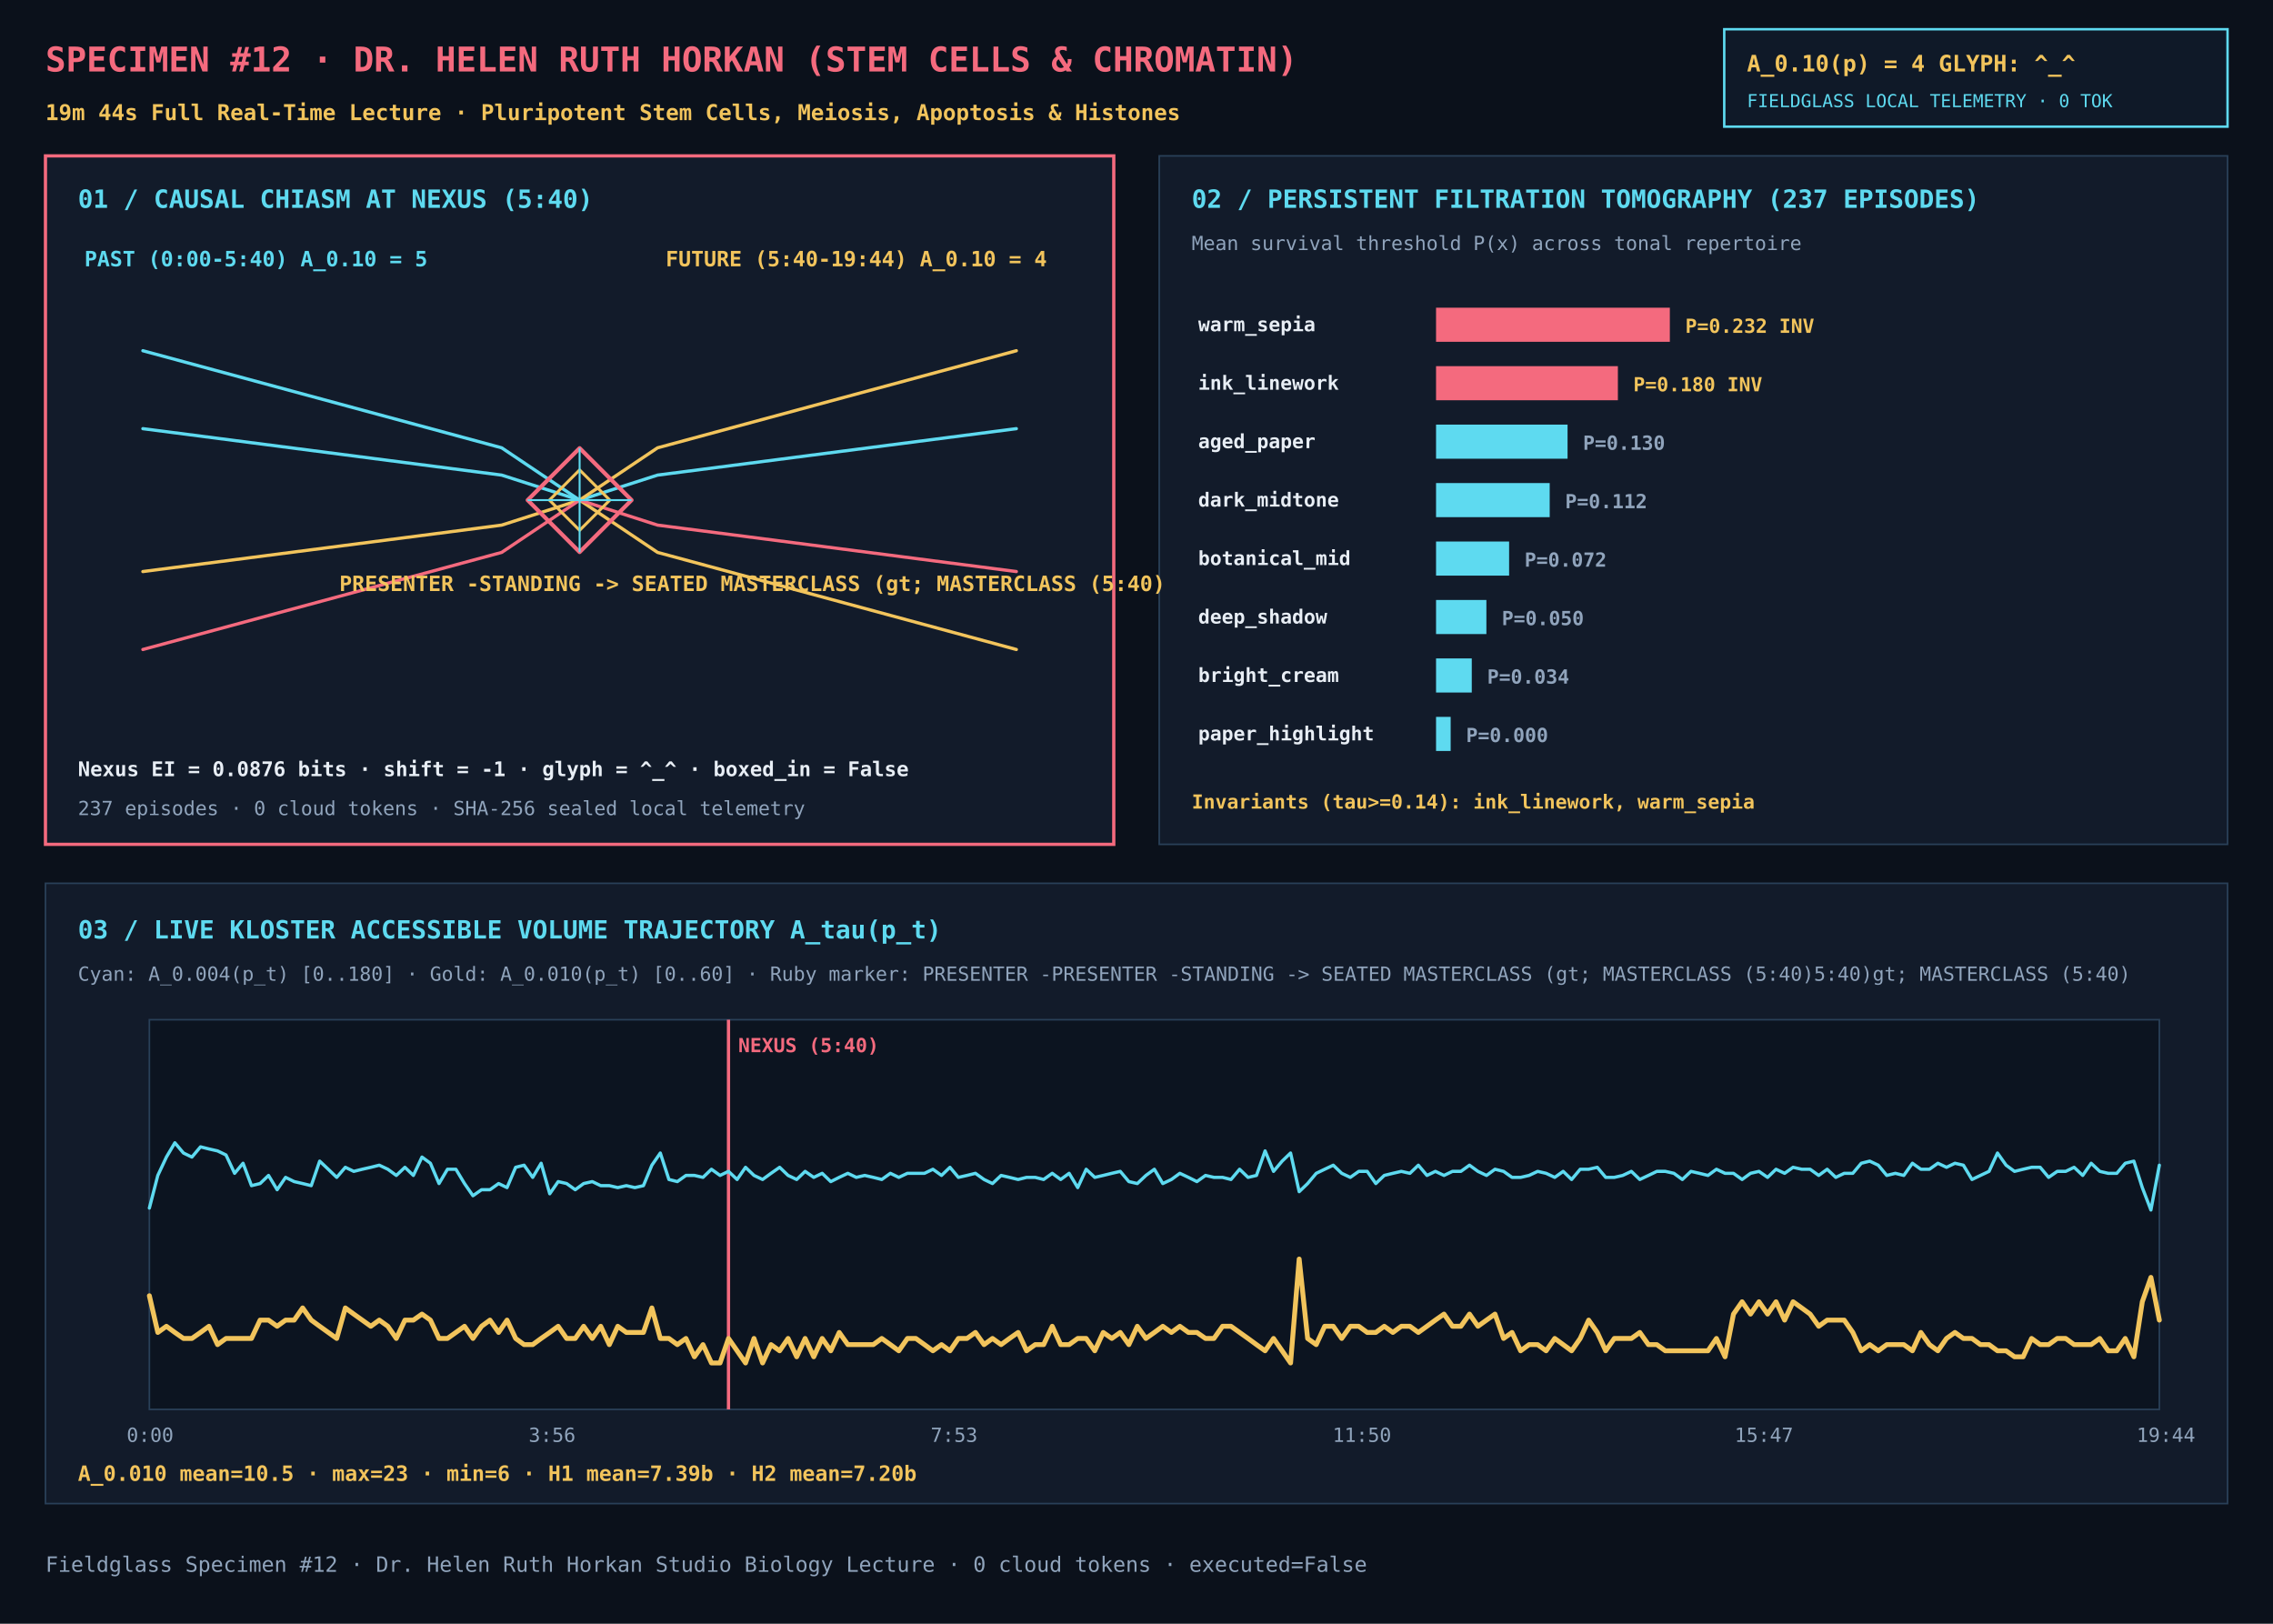
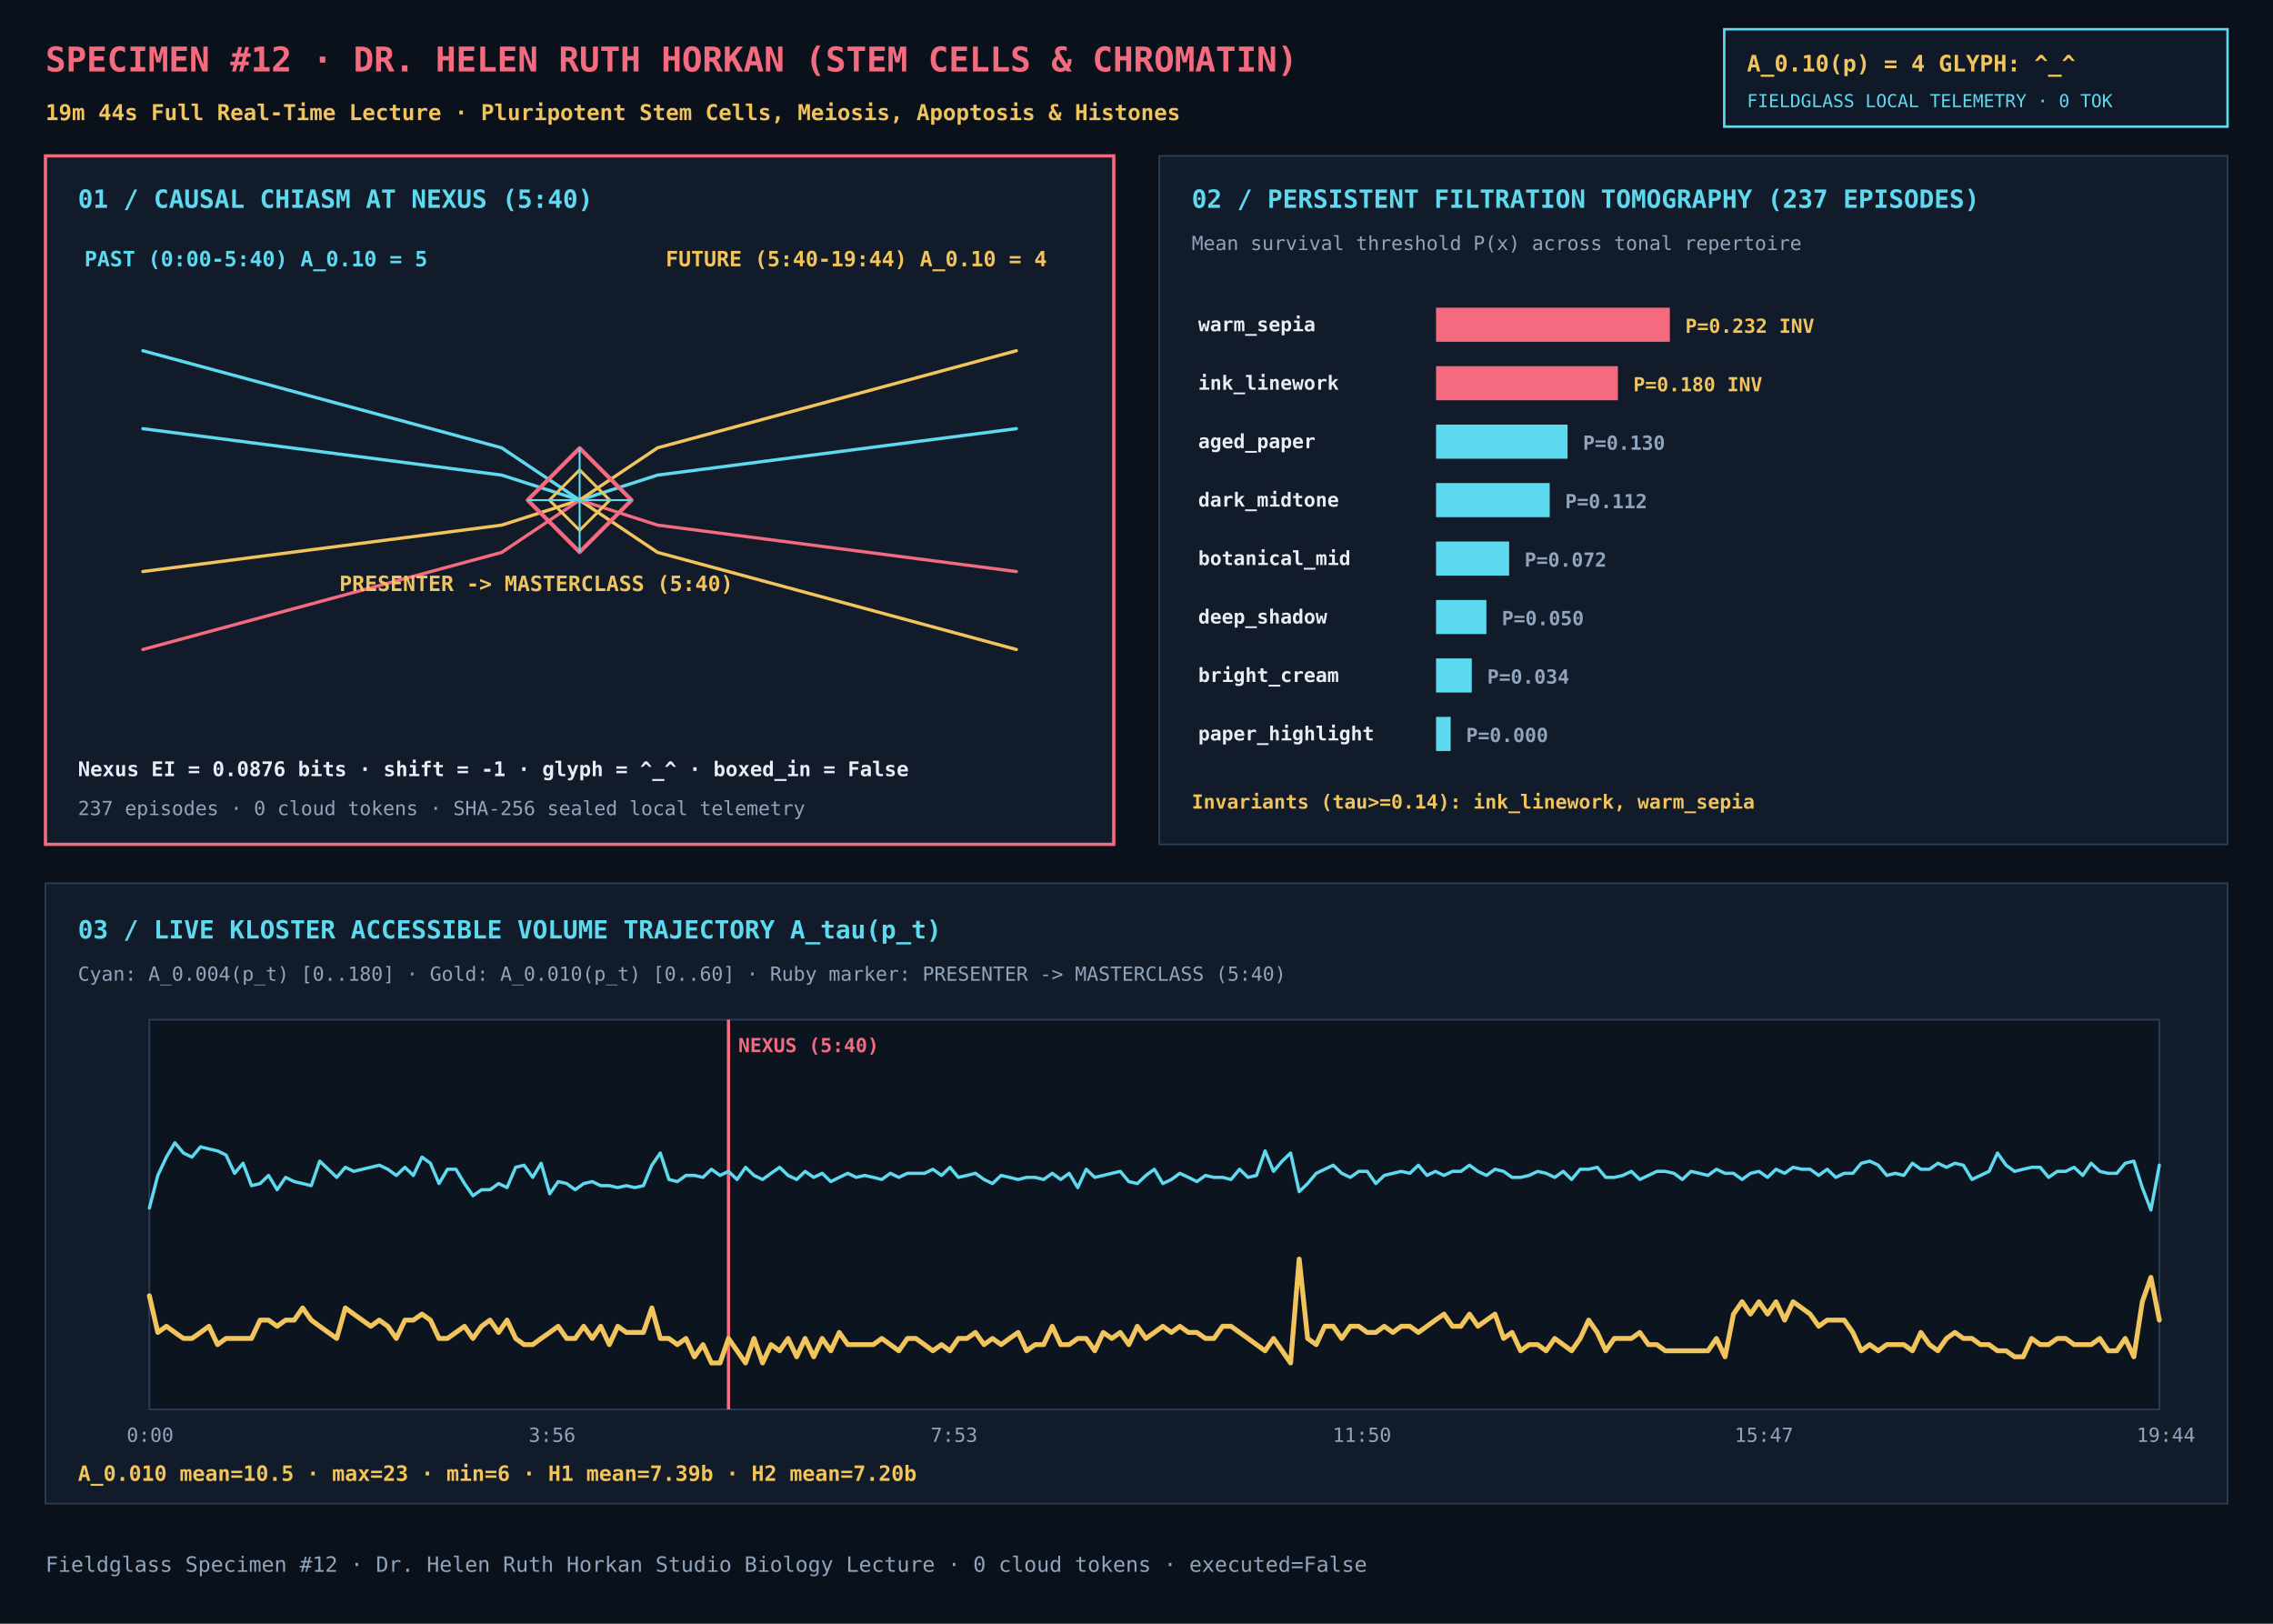
<svg xmlns="http://www.w3.org/2000/svg" viewBox="0 0 1400 1000" width="1400" height="1000">
  <rect x="0.0" y="0.0" width="1400.0" height="1000.0" fill="#0b111b" stroke="#0b111b" stroke-width="0" />
  <rect x="28.0" y="96.0" width="658.0" height="424.0" fill="#121b2a" stroke="#f46a7e" stroke-width="2" />
  <rect x="714.0" y="96.0" width="658.0" height="424.0" fill="#121b2a" stroke="#294058" stroke-width="1" />
  <rect x="28.0" y="544.0" width="1344.0" height="382.0" fill="#121b2a" stroke="#294058" stroke-width="1" />
  <text x="28.0" y="44.0" fill="#f46a7e" font-family="DejaVu Sans Mono, monospace" font-size="21.0" font-weight="700">SPECIMEN #12 · DR. HELEN RUTH HORKAN (STEM CELLS &amp; CHROMATIN)</text>
  <text x="28.0" y="74.0" fill="#f2c45c" font-family="DejaVu Sans Mono, monospace" font-size="13.5" font-weight="600">19m 44s Full Real-Time Lecture · Pluripotent Stem Cells, Meiosis, Apoptosis &amp; Histones</text>
  <text x="48.0" y="128.0" fill="#5edaf0" font-family="DejaVu Sans Mono, monospace" font-size="15.5" font-weight="700">01 / CAUSAL CHIASM AT NEXUS (5:40)</text>
  <text x="52.0" y="164.0" fill="#5edaf0" font-family="DejaVu Sans Mono, monospace" font-size="13.0" font-weight="600">PAST (0:00-5:40) A_0.10 = 5</text>
  <text x="410.0" y="164.0" fill="#f2c45c" font-family="DejaVu Sans Mono, monospace" font-size="13.0" font-weight="600">FUTURE (5:40-19:44) A_0.10 = 4</text>
  <polyline points="88.0,216.0 309.0,275.8 357.0,308.0" fill="none" stroke="#5edaf0" stroke-width="2" stroke-linejoin="round" stroke-linecap="round" />
  <polyline points="357.0,308.0 405.0,340.2 626.0,400.0" fill="none" stroke="#f2c45c" stroke-width="2" stroke-linejoin="round" stroke-linecap="round" />
  <polyline points="88.0,264.0 309.0,292.6 357.0,308.0" fill="none" stroke="#5edaf0" stroke-width="2" stroke-linejoin="round" stroke-linecap="round" />
  <polyline points="357.0,308.0 405.0,323.4 626.0,352.0" fill="none" stroke="#f46a7e" stroke-width="2" stroke-linejoin="round" stroke-linecap="round" />
  <polyline points="88.0,352.0 309.0,323.4 357.0,308.0" fill="none" stroke="#f2c45c" stroke-width="2" stroke-linejoin="round" stroke-linecap="round" />
  <polyline points="357.0,308.0 405.0,292.6 626.0,264.0" fill="none" stroke="#5edaf0" stroke-width="2" stroke-linejoin="round" stroke-linecap="round" />
  <polyline points="88.0,400.0 309.0,340.2 357.0,308.0" fill="none" stroke="#f46a7e" stroke-width="2" stroke-linejoin="round" stroke-linecap="round" />
  <polyline points="357.0,308.0 405.0,275.8 626.0,216.0" fill="none" stroke="#f2c45c" stroke-width="2" stroke-linejoin="round" stroke-linecap="round" />
  <polyline points="357.0,276.0 389.0,308.0 357.0,340.0 325.0,308.0 357.0,276.0" fill="none" stroke="#f46a7e" stroke-width="2.5" stroke-linejoin="round" stroke-linecap="round" />
  <polyline points="357.0,289.4 375.6,308.0 357.0,326.6 338.4,308.0 357.0,289.4" fill="none" stroke="#f2c45c" stroke-width="1.8" stroke-linejoin="round" stroke-linecap="round" />
  <line x1="325.0" y1="308.0" x2="389.0" y2="308.0" stroke="#5edaf0" stroke-width="1.2" />
  <line x1="357.0" y1="276.0" x2="357.0" y2="340.0" stroke="#5edaf0" stroke-width="1.2" />
-   <text x="209.0" y="364.0" fill="#f2c45c" font-family="DejaVu Sans Mono, monospace" font-size="13.0" font-weight="700">PRESENTER -STANDING -&gt; SEATED MASTERCLASS (gt; MASTERCLASS (5:40)</text>
+   <text x="209.0" y="364.0" fill="#f2c45c" font-family="DejaVu Sans Mono, monospace" font-size="13.0" font-weight="700">PRESENTER -&gt; MASTERCLASS (5:40)</text>
  <text x="48.0" y="478.0" fill="#e8eef5" font-family="DejaVu Sans Mono, monospace" font-size="12.5" font-weight="600">Nexus EI = 0.0876 bits · shift = -1 · glyph = ^_^ · boxed_in = False</text>
  <text x="48.0" y="502.0" fill="#90a4bc" font-family="DejaVu Sans Mono, monospace" font-size="12.0" font-weight="500">237 episodes · 0 cloud tokens · SHA-256 sealed local telemetry</text>
  <text x="734.0" y="128.0" fill="#5edaf0" font-family="DejaVu Sans Mono, monospace" font-size="15.5" font-weight="700">02 / PERSISTENT FILTRATION TOMOGRAPHY (237 EPISODES)</text>
  <text x="734.0" y="154.0" fill="#90a4bc" font-family="DejaVu Sans Mono, monospace" font-size="12.0" font-weight="500">Mean survival threshold P(x) across tonal repertoire</text>
  <text x="738.0" y="204.0" fill="#e8eef5" font-family="DejaVu Sans Mono, monospace" font-size="12.0" font-weight="600">warm_sepia</text>
  <rect x="885.0" y="190.0" width="143.0" height="20.0" fill="#f46a7e" stroke="#f46a7e" stroke-width="1" />
  <text x="1038.0" y="205.0" fill="#f2c45c" font-family="DejaVu Sans Mono, monospace" font-size="12.0" font-weight="600">P=0.232 INV</text>
  <text x="738.0" y="240.0" fill="#e8eef5" font-family="DejaVu Sans Mono, monospace" font-size="12.0" font-weight="600">ink_linework</text>
  <rect x="885.0" y="226.0" width="111.0" height="20.0" fill="#f46a7e" stroke="#f46a7e" stroke-width="1" />
  <text x="1006.0" y="241.0" fill="#f2c45c" font-family="DejaVu Sans Mono, monospace" font-size="12.0" font-weight="600">P=0.180 INV</text>
  <text x="738.0" y="276.0" fill="#e8eef5" font-family="DejaVu Sans Mono, monospace" font-size="12.0" font-weight="600">aged_paper</text>
  <rect x="885.0" y="262.0" width="80.0" height="20.0" fill="#5edaf0" stroke="#5edaf0" stroke-width="1" />
  <text x="975.0" y="277.0" fill="#90a4bc" font-family="DejaVu Sans Mono, monospace" font-size="12.0" font-weight="600">P=0.130 </text>
  <text x="738.0" y="312.0" fill="#e8eef5" font-family="DejaVu Sans Mono, monospace" font-size="12.0" font-weight="600">dark_midtone</text>
  <rect x="885.0" y="298.0" width="69.0" height="20.0" fill="#5edaf0" stroke="#5edaf0" stroke-width="1" />
  <text x="964.0" y="313.0" fill="#90a4bc" font-family="DejaVu Sans Mono, monospace" font-size="12.0" font-weight="600">P=0.112 </text>
  <text x="738.0" y="348.0" fill="#e8eef5" font-family="DejaVu Sans Mono, monospace" font-size="12.0" font-weight="600">botanical_mid</text>
  <rect x="885.0" y="334.0" width="44.0" height="20.0" fill="#5edaf0" stroke="#5edaf0" stroke-width="1" />
  <text x="939.0" y="349.0" fill="#90a4bc" font-family="DejaVu Sans Mono, monospace" font-size="12.0" font-weight="600">P=0.072 </text>
  <text x="738.0" y="384.0" fill="#e8eef5" font-family="DejaVu Sans Mono, monospace" font-size="12.0" font-weight="600">deep_shadow</text>
  <rect x="885.0" y="370.0" width="30.0" height="20.0" fill="#5edaf0" stroke="#5edaf0" stroke-width="1" />
  <text x="925.0" y="385.0" fill="#90a4bc" font-family="DejaVu Sans Mono, monospace" font-size="12.0" font-weight="600">P=0.050 </text>
  <text x="738.0" y="420.0" fill="#e8eef5" font-family="DejaVu Sans Mono, monospace" font-size="12.0" font-weight="600">bright_cream</text>
  <rect x="885.0" y="406.0" width="21.0" height="20.0" fill="#5edaf0" stroke="#5edaf0" stroke-width="1" />
  <text x="916.0" y="421.0" fill="#90a4bc" font-family="DejaVu Sans Mono, monospace" font-size="12.0" font-weight="600">P=0.034 </text>
  <text x="738.0" y="456.0" fill="#e8eef5" font-family="DejaVu Sans Mono, monospace" font-size="12.0" font-weight="600">paper_highlight</text>
  <rect x="885.0" y="442.0" width="8.0" height="20.0" fill="#5edaf0" stroke="#5edaf0" stroke-width="1" />
  <text x="903.0" y="457.0" fill="#90a4bc" font-family="DejaVu Sans Mono, monospace" font-size="12.0" font-weight="600">P=0.000 </text>
  <text x="734.0" y="498.0" fill="#f2c45c" font-family="DejaVu Sans Mono, monospace" font-size="12.0" font-weight="600">Invariants (tau&gt;=0.14): ink_linework, warm_sepia</text>
  <text x="48.0" y="578.0" fill="#5edaf0" font-family="DejaVu Sans Mono, monospace" font-size="15.5" font-weight="700">03 / LIVE KLOSTER ACCESSIBLE VOLUME TRAJECTORY  A_tau(p_t)</text>
-   <text x="48.0" y="604.0" fill="#90a4bc" font-family="DejaVu Sans Mono, monospace" font-size="12.0" font-weight="500">Cyan: A_0.004(p_t) [0..180]  ·  Gold: A_0.010(p_t) [0..60]  ·  Ruby marker: PRESENTER -PRESENTER -STANDING -&gt; SEATED MASTERCLASS (gt; MASTERCLASS (5:40)5:40)gt; MASTERCLASS (5:40)</text>
+   <text x="48.0" y="604.0" fill="#90a4bc" font-family="DejaVu Sans Mono, monospace" font-size="12.0" font-weight="500">Cyan: A_0.004(p_t) [0..180]  ·  Gold: A_0.010(p_t) [0..60]  ·  Ruby marker: PRESENTER -&gt; MASTERCLASS (5:40)</text>
  <rect x="92.0" y="628.0" width="1238.0" height="240.0" fill="#0c1420" stroke="#294058" stroke-width="1" />
  <line x1="448.7" y1="628.0" x2="448.7" y2="868.0" stroke="#f46a7e" stroke-width="2" />
  <text x="454.7" y="648.0" fill="#f46a7e" font-family="DejaVu Sans Mono, monospace" font-size="12.0" font-weight="700">NEXUS (5:40)</text>
  <polyline points="92.0,744.0 97.2,723.9 102.5,712.6 107.7,703.8 113.0,710.1 118.2,712.6 123.5,706.3 128.7,707.6 134.0,708.8 139.2,711.3 144.5,722.6 149.7,716.4 154.9,730.2 160.2,728.9 165.4,723.9 170.7,732.7 175.9,725.1 181.2,727.7 186.4,728.9 191.7,730.2 196.9,715.1 202.2,720.1 207.4,725.1 212.7,718.9 217.9,721.4 223.1,720.1 228.4,718.9 233.6,717.6 238.9,720.1 244.1,723.9 249.4,718.9 254.6,723.9 259.9,712.6 265.1,716.4 270.4,728.9 275.6,720.1 280.8,720.1 286.1,728.9 291.3,736.4 296.6,732.7 301.8,732.7 307.1,728.9 312.3,731.4 317.6,718.9 322.8,717.6 328.1,725.1 333.3,716.4 338.6,735.2 343.8,727.7 349.0,728.9 354.3,732.7 359.5,728.9 364.8,727.7 370.0,730.2 375.3,730.2 380.5,731.4 385.8,730.2 391.0,731.4 396.3,730.2 401.5,717.6 406.7,710.1 412.0,726.4 417.2,727.7 422.5,723.9 427.7,723.9 433.0,725.1 438.2,720.1 443.5,723.9 448.7,721.4 454.0,726.4 459.2,718.9 464.4,723.9 469.7,726.4 474.9,722.6 480.2,718.9 485.4,723.9 490.7,726.4 495.9,721.4 501.2,725.1 506.4,722.6 511.7,727.7 516.9,725.1 522.2,722.6 527.4,725.1 532.6,723.9 537.9,725.1 543.1,726.4 548.4,722.6 553.6,725.1 558.9,722.6 564.1,722.6 569.4,722.6 574.6,720.1 579.9,723.9 585.1,718.9 590.3,725.1 595.6,723.9 600.8,722.6 606.1,726.4 611.3,728.9 616.6,723.9 621.8,725.1 627.1,726.4 632.3,725.1 637.6,725.1 642.8,726.4 648.1,722.6 653.3,726.4 658.5,722.6 663.8,731.4 669.0,720.1 674.3,725.1 679.5,723.9 684.8,722.6 690.0,721.4 695.3,727.7 700.5,728.9 705.8,723.9 711.0,720.1 716.2,728.9 721.5,726.4 726.7,722.6 732.0,725.1 737.2,727.7 742.5,723.9 747.7,725.1 753.0,725.1 758.2,726.4 763.5,720.1 768.7,725.1 773.9,723.9 779.2,708.8 784.4,721.4 789.7,715.1 794.9,710.1 800.2,733.9 805.4,728.9 810.7,722.6 815.9,720.1 821.2,717.6 826.4,722.6 831.7,725.1 836.9,721.4 842.1,721.4 847.4,728.9 852.6,723.9 857.9,722.6 863.1,721.4 868.4,722.6 873.6,717.6 878.9,723.9 884.1,721.4 889.4,723.9 894.6,721.4 899.8,721.4 905.1,717.6 910.3,721.4 915.6,723.9 920.8,720.1 926.1,721.4 931.3,725.1 936.6,725.1 941.8,723.9 947.1,721.4 952.3,722.6 957.6,725.1 962.8,721.4 968.0,726.4 973.3,720.1 978.5,720.1 983.8,718.9 989.0,725.1 994.3,725.1 999.5,723.9 1004.8,721.4 1010.0,726.4 1015.3,723.9 1020.5,721.4 1025.7,721.4 1031.0,722.6 1036.2,726.4 1041.5,721.4 1046.7,722.6 1052.0,723.9 1057.2,720.1 1062.5,722.6 1067.7,722.6 1073.0,726.4 1078.2,722.6 1083.4,721.4 1088.7,725.1 1093.9,720.1 1099.2,722.6 1104.4,718.9 1109.7,720.1 1114.9,720.1 1120.2,723.9 1125.4,720.1 1130.7,725.1 1135.9,722.6 1141.2,722.6 1146.4,716.4 1151.6,715.1 1156.9,717.6 1162.1,723.9 1167.4,722.6 1172.6,723.9 1177.9,716.4 1183.1,720.1 1188.4,720.1 1193.6,716.4 1198.9,718.9 1204.1,716.4 1209.3,717.6 1214.6,726.4 1219.8,723.9 1225.1,721.4 1230.3,710.1 1235.6,717.6 1240.8,721.4 1246.1,720.1 1251.3,718.9 1256.6,718.9 1261.8,725.1 1267.1,721.4 1272.3,721.4 1277.5,718.9 1282.8,723.9 1288.0,716.4 1293.3,721.4 1298.5,722.6 1303.8,722.6 1309.0,716.4 1314.3,715.1 1319.5,731.4 1324.8,745.2 1330.0,717.6" fill="none" stroke="#5edaf0" stroke-width="2" stroke-linejoin="round" stroke-linecap="round" />
  <polyline points="92.0,798.0 97.2,820.6 102.5,816.8 107.7,820.6 113.0,824.3 118.2,824.3 123.5,820.6 128.7,816.8 134.0,828.1 139.2,824.3 144.5,824.3 149.7,824.3 154.9,824.3 160.2,813.0 165.4,813.0 170.7,816.8 175.9,813.0 181.2,813.0 186.4,805.5 191.7,813.0 196.9,816.8 202.2,820.6 207.4,824.3 212.7,805.5 217.9,809.3 223.1,813.0 228.4,816.8 233.6,813.0 238.9,816.8 244.1,824.3 249.4,813.0 254.6,813.0 259.9,809.3 265.1,813.0 270.4,824.3 275.6,824.3 280.8,820.6 286.1,816.8 291.3,824.3 296.6,816.8 301.8,813.0 307.1,820.6 312.3,813.0 317.6,824.3 322.8,828.1 328.1,828.1 333.3,824.3 338.6,820.6 343.8,816.8 349.0,824.3 354.3,824.3 359.5,816.8 364.8,824.3 370.0,816.8 375.3,828.1 380.5,816.8 385.8,820.6 391.0,820.6 396.3,820.6 401.5,805.5 406.7,824.3 412.0,824.3 417.2,828.1 422.5,824.3 427.7,835.6 433.0,828.1 438.2,839.4 443.5,839.4 448.7,824.3 454.0,831.9 459.2,839.4 464.4,824.3 469.7,839.4 474.9,828.1 480.2,831.9 485.4,824.3 490.7,835.6 495.9,824.3 501.2,835.6 506.4,824.3 511.7,831.9 516.9,820.6 522.2,828.1 527.4,828.1 532.6,828.1 537.9,828.1 543.1,824.3 548.4,828.1 553.6,831.9 558.9,824.3 564.1,824.3 569.4,828.1 574.6,831.9 579.9,828.1 585.1,831.9 590.3,824.3 595.6,824.3 600.8,820.6 606.1,828.1 611.3,824.3 616.6,828.1 621.8,824.3 627.1,820.6 632.3,831.9 637.6,828.1 642.8,828.1 648.1,816.8 653.3,828.1 658.5,828.1 663.8,824.3 669.0,824.3 674.3,831.9 679.5,820.6 684.8,824.3 690.0,820.6 695.3,828.1 700.5,816.8 705.8,824.3 711.0,820.6 716.2,816.8 721.5,820.6 726.7,816.8 732.0,820.6 737.2,820.6 742.5,824.3 747.7,824.3 753.0,816.8 758.2,816.8 763.5,820.6 768.7,824.3 773.9,828.1 779.2,831.9 784.4,824.3 789.7,831.9 794.9,839.4 800.2,775.4 805.4,824.3 810.7,828.1 815.9,816.8 821.2,816.8 826.4,824.3 831.7,816.8 836.9,816.8 842.1,820.6 847.4,820.6 852.6,816.8 857.9,820.6 863.1,816.8 868.4,816.8 873.6,820.6 878.9,816.8 884.1,813.0 889.4,809.3 894.6,816.8 899.8,816.8 905.1,809.3 910.3,816.8 915.6,813.0 920.8,809.3 926.1,824.3 931.3,820.6 936.6,831.9 941.8,828.1 947.1,828.1 952.3,831.9 957.6,824.3 962.8,828.1 968.0,831.9 973.3,824.3 978.5,813.0 983.8,820.6 989.0,831.9 994.3,824.3 999.5,824.3 1004.8,824.3 1010.0,820.6 1015.3,828.1 1020.5,828.1 1025.7,831.9 1031.0,831.9 1036.2,831.9 1041.5,831.9 1046.7,831.9 1052.0,831.9 1057.2,824.3 1062.5,835.6 1067.7,809.3 1073.0,801.7 1078.2,809.3 1083.4,801.7 1088.7,809.3 1093.9,801.7 1099.2,813.0 1104.4,801.7 1109.7,805.5 1114.9,809.3 1120.2,816.8 1125.4,813.0 1130.7,813.0 1135.9,813.0 1141.2,820.6 1146.4,831.9 1151.6,828.1 1156.9,831.9 1162.1,828.1 1167.4,828.1 1172.6,828.1 1177.9,831.9 1183.1,820.6 1188.4,828.1 1193.6,831.9 1198.9,824.3 1204.1,820.6 1209.3,824.3 1214.6,824.3 1219.8,828.1 1225.1,828.1 1230.3,831.9 1235.6,831.9 1240.8,835.6 1246.1,835.6 1251.3,824.3 1256.6,828.1 1261.8,828.1 1267.1,824.3 1272.3,824.3 1277.5,828.1 1282.8,828.1 1288.0,828.1 1293.3,824.3 1298.5,831.9 1303.8,831.9 1309.0,824.3 1314.3,835.6 1319.5,801.7 1324.8,786.7 1330.0,813.0" fill="none" stroke="#f2c45c" stroke-width="3" stroke-linejoin="round" stroke-linecap="round" />
  <text x="78.0" y="888.0" fill="#90a4bc" font-family="DejaVu Sans Mono, monospace" font-size="12.0" font-weight="500">0:00</text>
  <text x="325.6" y="888.0" fill="#90a4bc" font-family="DejaVu Sans Mono, monospace" font-size="12.0" font-weight="500">3:56</text>
  <text x="573.2" y="888.0" fill="#90a4bc" font-family="DejaVu Sans Mono, monospace" font-size="12.0" font-weight="500">7:53</text>
  <text x="820.8" y="888.0" fill="#90a4bc" font-family="DejaVu Sans Mono, monospace" font-size="12.0" font-weight="500">11:50</text>
  <text x="1068.4" y="888.0" fill="#90a4bc" font-family="DejaVu Sans Mono, monospace" font-size="12.0" font-weight="500">15:47</text>
  <text x="1316.0" y="888.0" fill="#90a4bc" font-family="DejaVu Sans Mono, monospace" font-size="12.0" font-weight="500">19:44</text>
  <text x="48.0" y="912.0" fill="#f2c45c" font-family="DejaVu Sans Mono, monospace" font-size="13.0" font-weight="600">A_0.010 mean=10.5 · max=23 · min=6 · H1 mean=7.39b · H2 mean=7.20b</text>
  <rect x="1062.0" y="18.0" width="310.0" height="60.0" fill="#0f1928" stroke="#5edaf0" stroke-width="1.5" />
  <text x="1076.0" y="44.0" fill="#f2c45c" font-family="DejaVu Sans Mono, monospace" font-size="14.0" font-weight="700">A_0.10(p) = 4   GLYPH: ^_^</text>
  <text x="1076.0" y="66.0" fill="#5edaf0" font-family="DejaVu Sans Mono, monospace" font-size="11.0" font-weight="500">FIELDGLASS LOCAL TELEMETRY · 0 TOK</text>
  <text x="28.0" y="968.0" fill="#90a4bc" font-family="DejaVu Sans Mono, monospace" font-size="13.0" font-weight="500">Fieldglass Specimen #12 · Dr. Helen Ruth Horkan Studio Biology Lecture · 0 cloud tokens · executed=False</text>
</svg>
